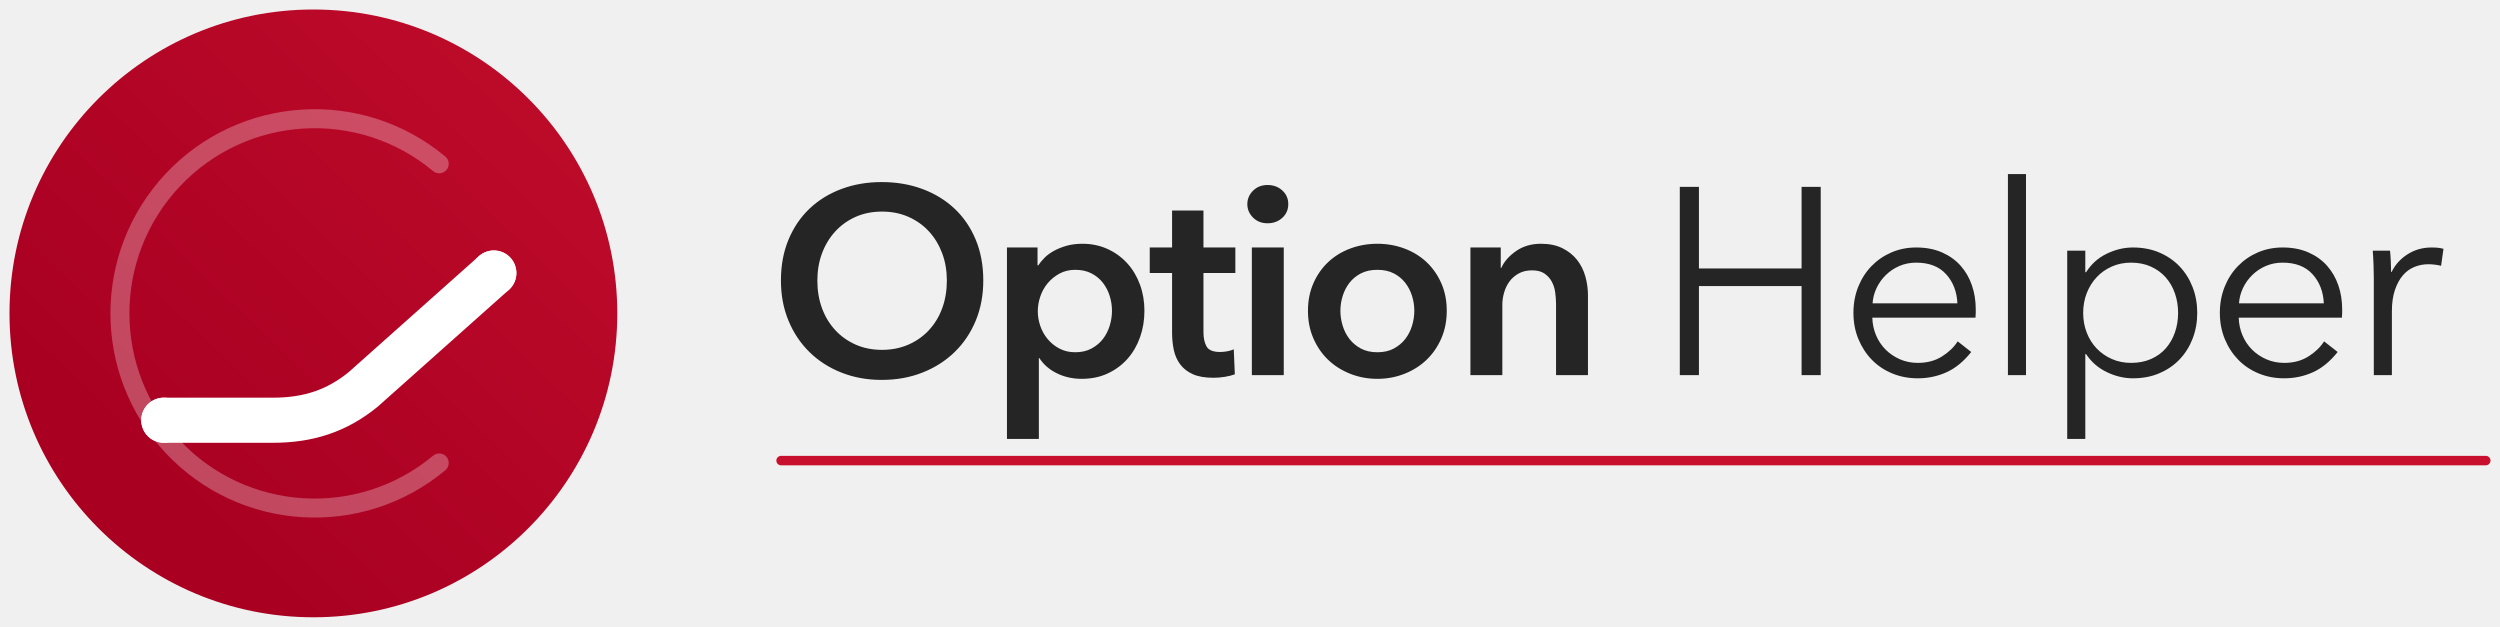
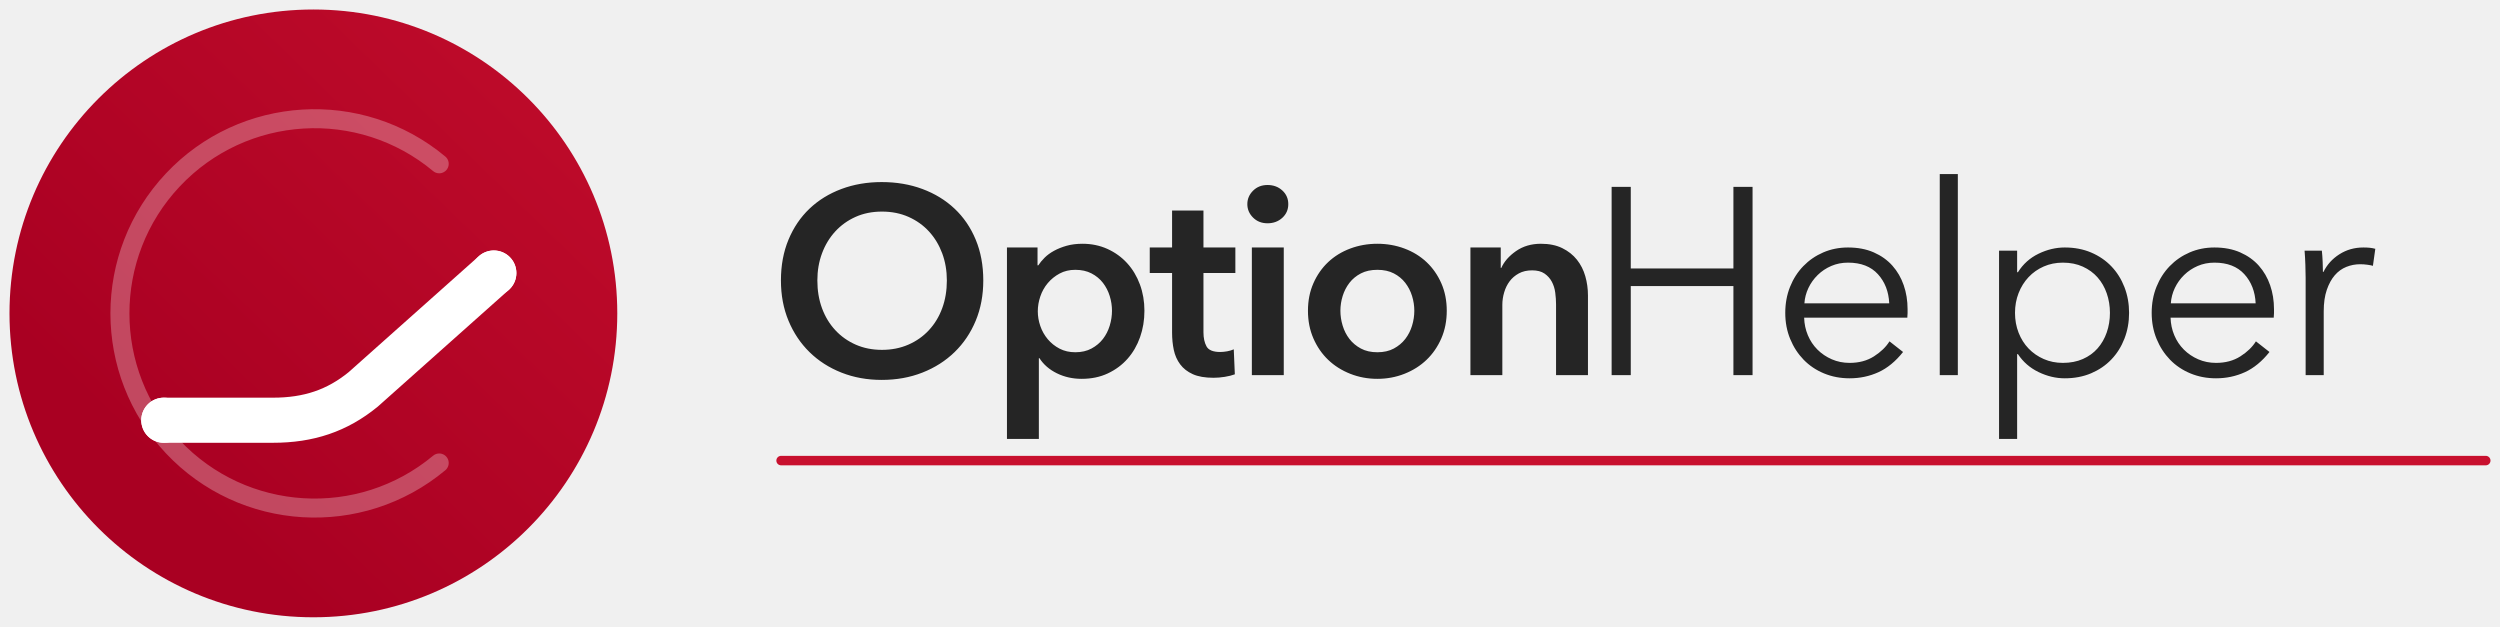
<svg xmlns="http://www.w3.org/2000/svg" width="1053" height="264" viewBox="236 116 1053 264" role="img" aria-labelledby="optionhelper-title optionhelper-desc">
  <defs>
    <linearGradient id="optionhelper-red-gradient" x1="244" y1="372" x2="490" y2="118" gradientUnits="userSpaceOnUse">
      <stop stop-color="#A90022" />
      <stop offset="1" stop-color="#C8102E" />
    </linearGradient>
  </defs>
  <g id="optionhelper-disc" transform="translate(240 120)">
    <circle cx="128" cy="128" r="128" fill="url(#optionhelper-red-gradient)" />
  </g>
  <g id="optionhelper-payoff" transform="translate(240 120)">
    <path d="M65 173H111C126 173 138 169 149 160L204 111" pathLength="1" fill="none" stroke="#fff" stroke-linecap="round" stroke-linejoin="round" stroke-width="19" />
  </g>
  <g id="optionhelper-dot-start" transform="translate(240 120)">
    <circle cx="65" cy="173" r="9.5" fill="#fff" />
  </g>
  <g id="optionhelper-dot-end" transform="translate(240 120)">
    <circle cx="204" cy="111" r="9.5" fill="#fff" />
  </g>
  <g id="optionhelper-arc" transform="translate(240 120)">
    <path d="M181 65A82 82 0 1 0 181 191" pathLength="1" fill="none" opacity=".28" stroke="#fff" stroke-linecap="round" stroke-width="8" />
  </g>
  <g id="optionhelper-word-option" fill="#252525" transform="translate(560 274) scale(.112 -.112)">
    <path d="M44 356Q44 441 72.5 509.5Q101 578 151.5 626Q202 674 271.5 700Q341 726 423 726Q506 726 576 700Q646 674 697 626Q748 578 776.5 509.5Q805 441 805 356Q805 273 776.5 204.5Q748 136 697 86.5Q646 37 576 9.5Q506-18 423-18Q341-18 271.5 9.5Q202 37 151.5 86.5Q101 136 72.5 204.5Q44 273 44 356ZM181 356Q181 299 198.5 251.5Q216 204 248.5 169Q281 134 325.5 114.5Q370 95 424 95Q478 95 523 114.5Q568 134 600.5 169Q633 204 650.5 251.5Q668 299 668 356Q668 411 650.5 458Q633 505 601 540Q569 575 524 595Q479 615 424 615Q369 615 324.5 595Q280 575 248 540Q216 505 198.5 458Q181 411 181 356ZM1009 480V413H1012Q1021 427 1035.5 441.5Q1050 456 1071 467.5Q1092 479 1118.5 486.5Q1145 494 1178 494Q1229 494 1272 474.5Q1315 455 1346 421Q1377 387 1394 341Q1411 295 1411 242Q1411 189 1394.5 142.5Q1378 96 1347.5 61.5Q1317 27 1273.5 6.5Q1230-14 1175-14Q1124-14 1081.5 7Q1039 28 1016 64H1014V-240H894V480ZM1289 242Q1289 270 1280.5 297.5Q1272 325 1255 347Q1238 369 1212 382.5Q1186 396 1151 396Q1118 396 1092 382Q1066 368 1047.5 346Q1029 324 1019.5 296Q1010 268 1010 240Q1010 212 1019.5 184.5Q1029 157 1047.5 135Q1066 113 1092 99.5Q1118 86 1151 86Q1186 86 1212 100Q1238 114 1255 136Q1272 158 1280.5 186Q1289 214 1289 242ZM1431 384V480H1515V619H1633V480H1753V384H1633V161Q1633 129 1644.5 108Q1656 87 1696 87Q1708 87 1722 89.5Q1736 92 1747 97L1751 3Q1735-3 1713-6.5Q1691-10 1671-10Q1623-10 1593 3.5Q1563 17 1545.5 40.5Q1528 64 1521.5 94.5Q1515 125 1515 160V384ZM1815 480H1935V0H1815ZM1798 643Q1798 672 1819.5 693.5Q1841 715 1874 715Q1907 715 1929.5 694.5Q1952 674 1952 643Q1952 612 1929.5 591.5Q1907 571 1874 571Q1841 571 1819.5 592.5Q1798 614 1798 643ZM2026 242Q2026 299 2046.5 345.5Q2067 392 2102 425Q2137 458 2185 476Q2233 494 2287 494Q2341 494 2389 476Q2437 458 2472 425Q2507 392 2527.5 345.5Q2548 299 2548 242Q2548 185 2527.5 138Q2507 91 2472 57.5Q2437 24 2389 5Q2341-14 2287-14Q2233-14 2185 5Q2137 24 2102 57.5Q2067 91 2046.5 138Q2026 185 2026 242ZM2148 242Q2148 214 2156.5 186Q2165 158 2182 136Q2199 114 2225 100Q2251 86 2287 86Q2323 86 2349 100Q2375 114 2392 136Q2409 158 2417.5 186Q2426 214 2426 242Q2426 270 2417.5 297.5Q2409 325 2392 347Q2375 369 2349 382.5Q2323 396 2287 396Q2251 396 2225 382.5Q2199 369 2182 347Q2165 325 2156.5 297.5Q2148 270 2148 242ZM2637 480H2751V403H2753Q2769 439 2808.5 466.5Q2848 494 2902 494Q2949 494 2982.5 477.5Q3016 461 3037.5 434Q3059 407 3069 372Q3079 337 3079 300V0H2959V266Q2959 287 2956 310Q2953 333 2943 351.5Q2933 370 2915.5 382Q2898 394 2869 394Q2840 394 2819 382.5Q2798 371 2784.5 353Q2771 335 2764 311.5Q2757 288 2757 264V0H2637Z" />
  </g>
-   <g id="optionhelper-word-helper" fill="#252525" transform="translate(933 274) scale(.112 -.112)">
+   <g id="optionhelper-word-helper" fill="#252525" transform="translate(904.288 274) scale(.112 -.112)">
    <path d="M94 708H166V401H552V708H624V0H552V335H166V0H94ZM1138 270Q1135 336 1095.5 379.5Q1056 423 983 423Q949 423 920 410.5Q891 398 869 376.5Q847 355 834 327.5Q821 300 819 270ZM1207 248Q1207 241 1207 233Q1207 225 1206 216H818Q819 181 832 150Q845 119 868 96Q891 73 922 59.5Q953 46 989 46Q1042 46 1080.5 70.5Q1119 95 1139 127L1190 87Q1148 34 1097.5 11Q1047-12 989-12Q937-12 892.5 6.5Q848 25 816 58Q784 91 765.5 136Q747 181 747 234Q747 287 765 332Q783 377 815 410Q847 443 890 461.5Q933 480 983 480Q1038 480 1080 461.5Q1122 443 1150 411.5Q1178 380 1192.5 338Q1207 296 1207 248ZM1396 0H1328V756H1396ZM1619-240H1551V468H1619V387H1622Q1651 433 1699.5 456.5Q1748 480 1798 480Q1853 480 1897.5 461Q1942 442 1973.5 409Q2005 376 2022.5 331Q2040 286 2040 234Q2040 182 2022.5 137Q2005 92 1973.5 59Q1942 26 1897.5 7Q1853-12 1798-12Q1748-12 1699.5 11.5Q1651 35 1622 79H1619ZM1968 234Q1968 273 1956 307.5Q1944 342 1921.5 367.5Q1899 393 1866 408Q1833 423 1791 423Q1752 423 1719 408.5Q1686 394 1662 368.5Q1638 343 1624.5 308.5Q1611 274 1611 234Q1611 194 1624.5 159.5Q1638 125 1662 100Q1686 75 1719 60.5Q1752 46 1791 46Q1833 46 1866 60.5Q1899 75 1921.5 100.5Q1944 126 1956 160.5Q1968 195 1968 234ZM2516 270Q2513 336 2473.5 379.5Q2434 423 2361 423Q2327 423 2298 410.5Q2269 398 2247 376.5Q2225 355 2212 327.5Q2199 300 2197 270ZM2585 248Q2585 241 2585 233Q2585 225 2584 216H2196Q2197 181 2210 150Q2223 119 2246 96Q2269 73 2300 59.5Q2331 46 2367 46Q2420 46 2458.5 70.5Q2497 95 2517 127L2568 87Q2526 34 2475.5 11Q2425-12 2367-12Q2315-12 2270.5 6.5Q2226 25 2194 58Q2162 91 2143.5 136Q2125 181 2125 234Q2125 287 2143 332Q2161 377 2193 410Q2225 443 2268 461.5Q2311 480 2361 480Q2416 480 2458 461.5Q2500 443 2528 411.5Q2556 380 2570.5 338Q2585 296 2585 248ZM2704 365Q2704 384 2703 414Q2702 444 2700 468H2765Q2767 449 2768 426Q2769 403 2769 388H2771Q2791 429 2831 454.5Q2871 480 2921 480Q2934 480 2944.5 479Q2955 478 2966 475L2957 411Q2951 413 2937 415Q2923 417 2909 417Q2882 417 2857 407Q2832 397 2813.5 375.5Q2795 354 2783.5 320.5Q2772 287 2772 240V0H2704V365Z" />
  </g>
  <g id="optionhelper-rule">
    <rect x="563" y="308" width="722" height="4" rx="2" fill="#C8102E" />
  </g>
</svg>
